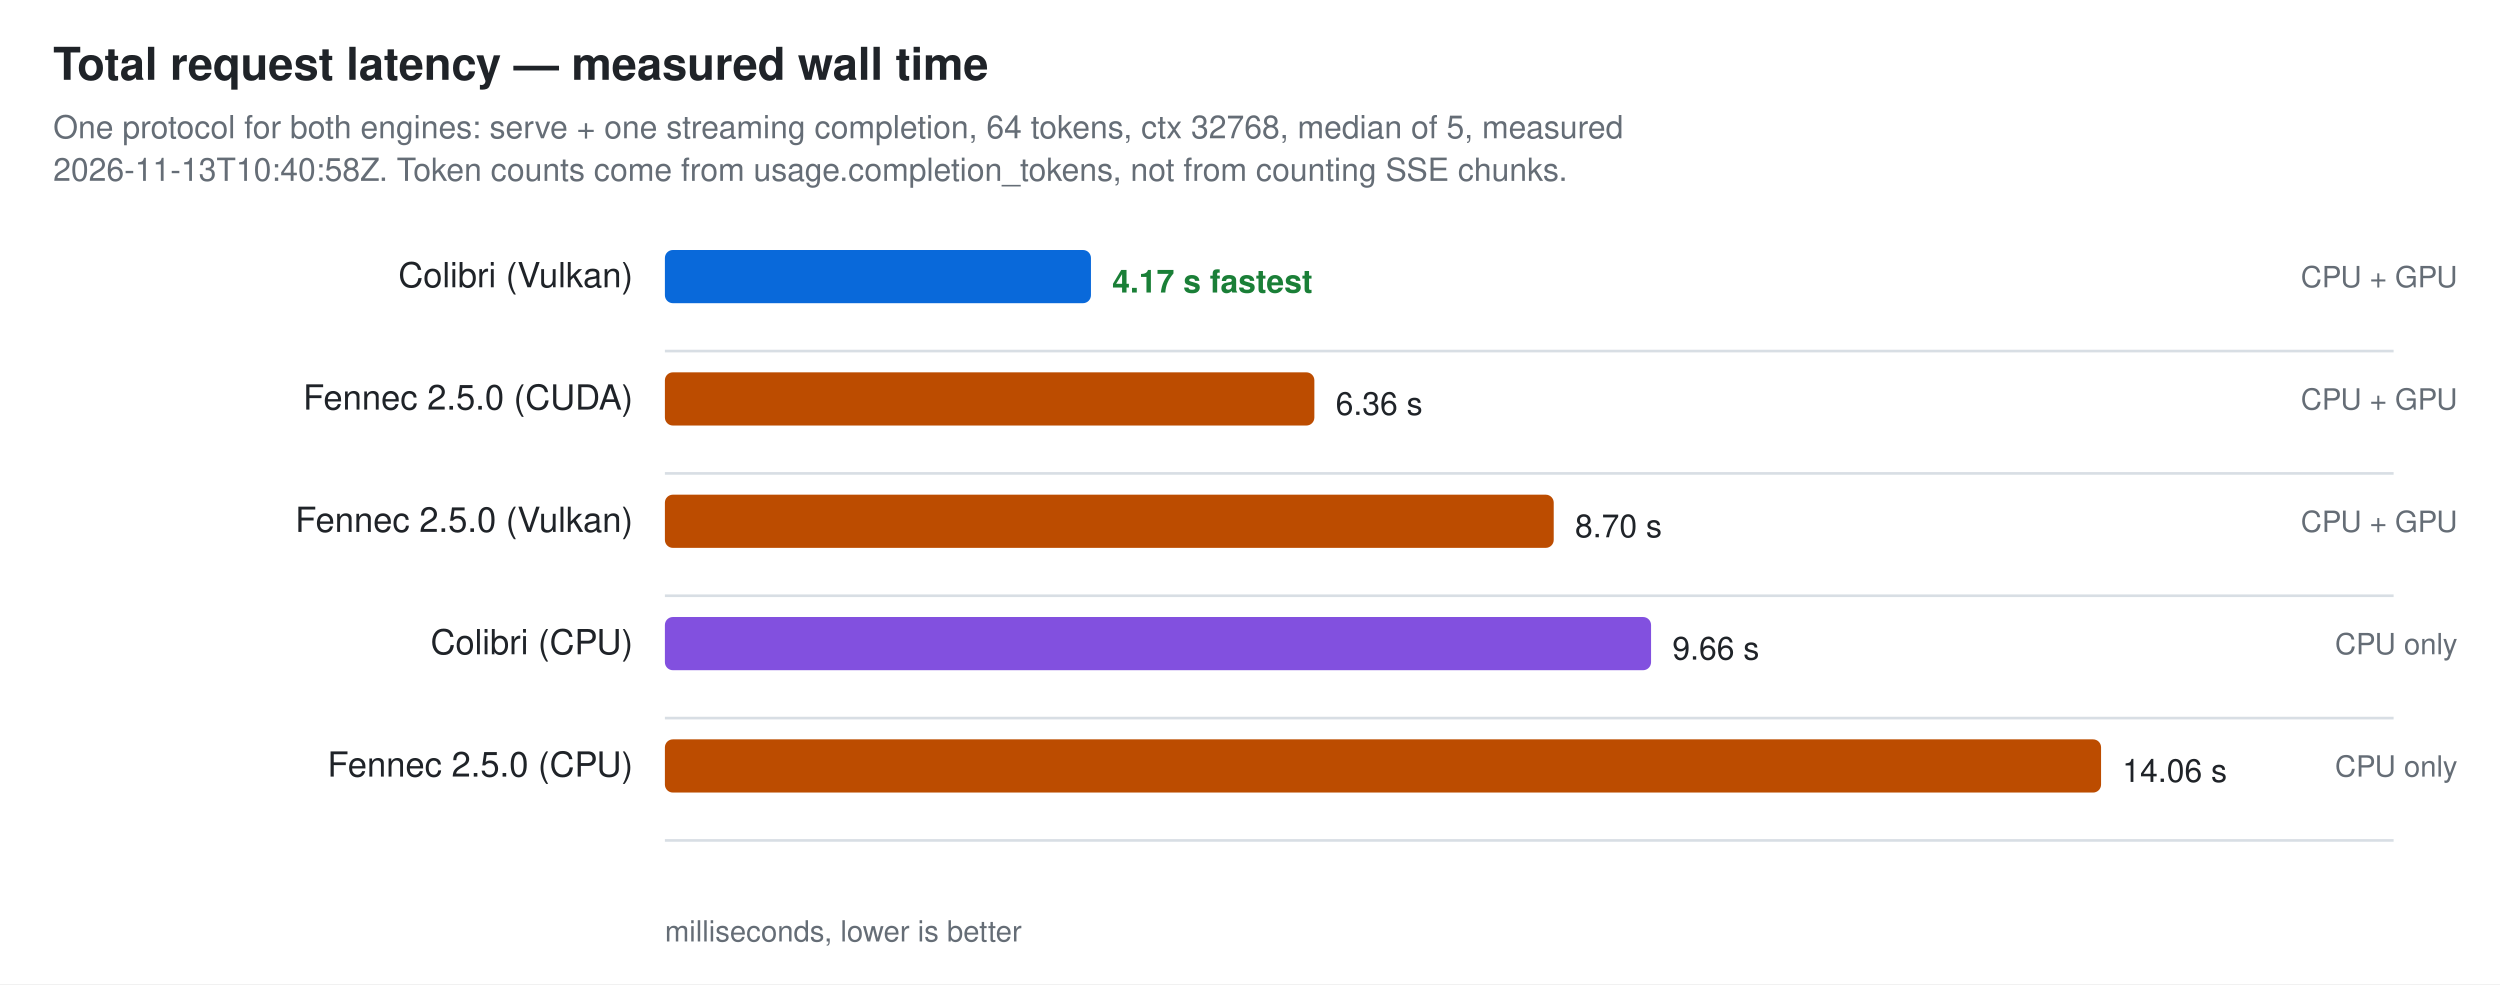
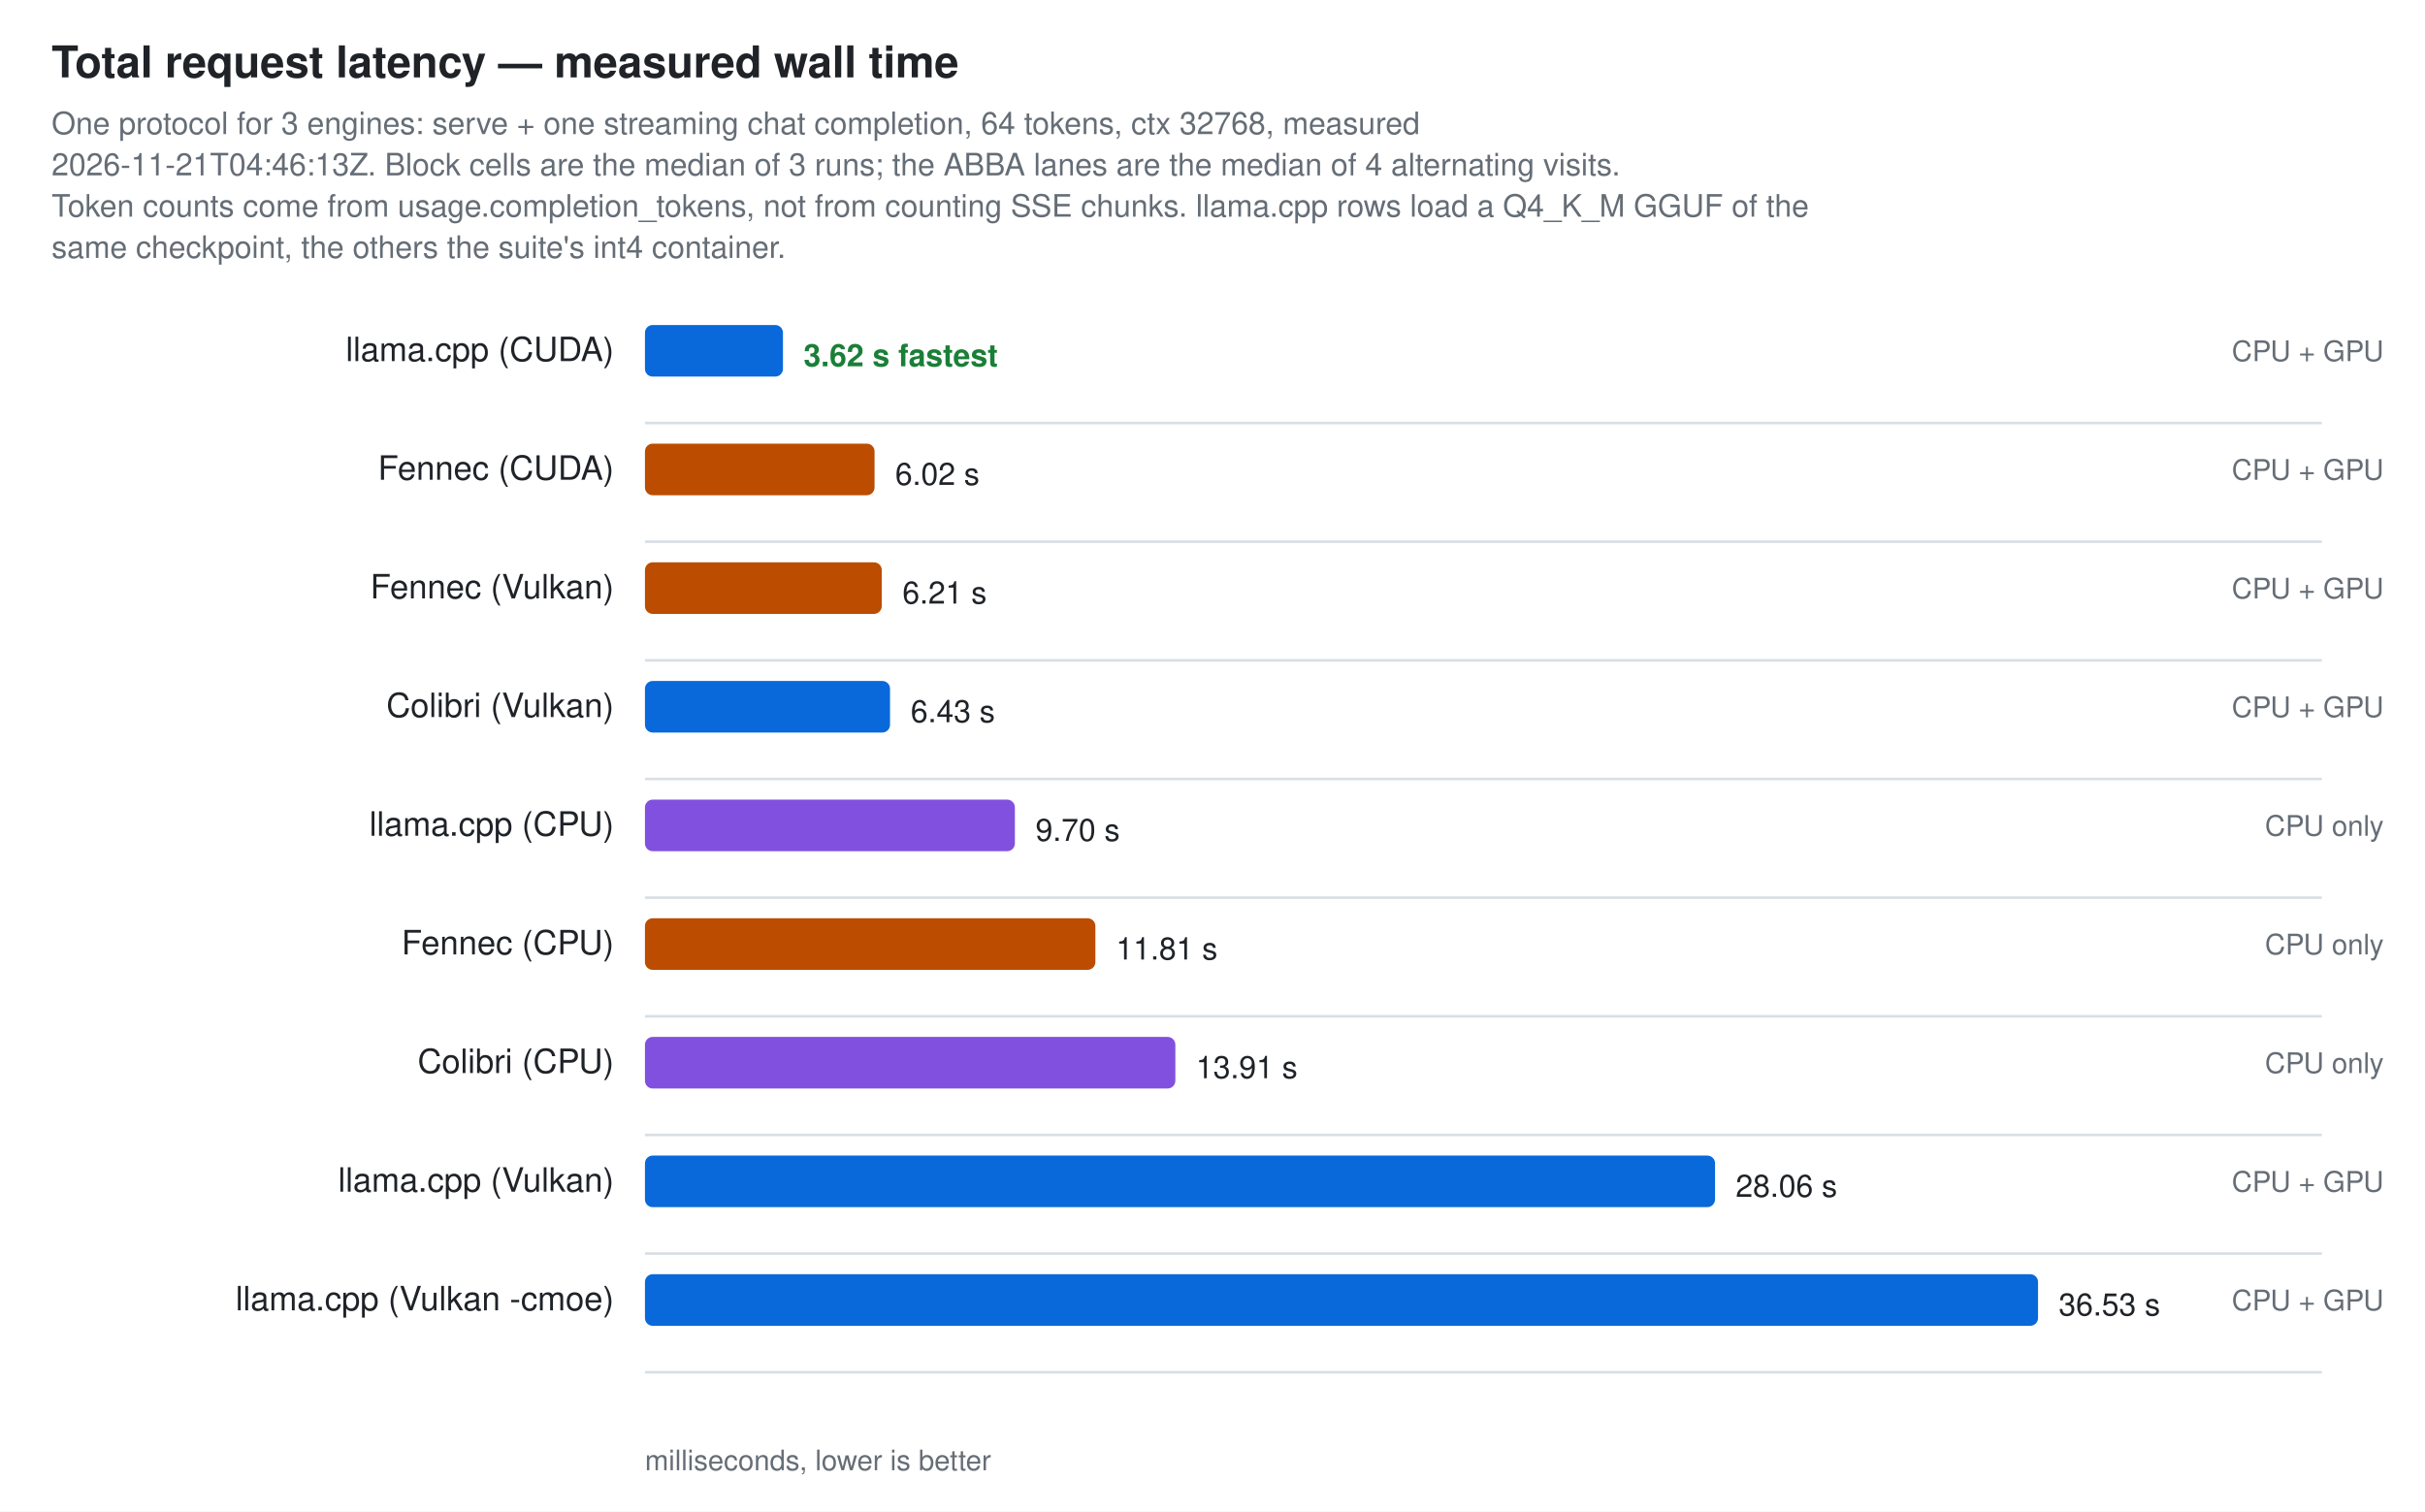
- <svg xmlns="http://www.w3.org/2000/svg" viewBox="0 0 940 370" role="img" aria-label="Total request latency — measured wall time" font-family="-apple-system,Segoe UI,Helvetica,Arial,sans-serif">
-   <rect width="940" height="370" fill="#ffffff" />
+ <svg xmlns="http://www.w3.org/2000/svg" viewBox="0 0 940 586" role="img" aria-label="Total request latency — measured wall time" font-family="-apple-system,Segoe UI,Helvetica,Arial,sans-serif">
+   <rect width="940" height="586" fill="#ffffff" />
  <text x="20" y="30" font-size="17" font-weight="600" fill="#1f2328">Total request latency — measured wall time</text>
-   <text x="20" y="52" font-size="12" fill="#656d76">One protocol for both engines: serve + one streaming completion, 64 tokens, ctx 32768, median of 5, measured</text>
-   <text x="20" y="68" font-size="12" fill="#656d76">2026-11-13T10:40:58Z. Token counts come from usage.completion_tokens, not from counting SSE chunks.</text>
-   <text x="238" y="108.0" text-anchor="end" font-size="13" fill="#1f2328">Colibri (Vulkan)</text>
-   <rect x="250" y="94" width="160.2" height="20" rx="3" fill="#0969da" />
-   <text x="418.2" y="110" font-size="12" font-weight="600" fill="#1a7f37">4.17 s  fastest</text>
-   <text x="924" y="108.0" text-anchor="end" font-size="11" fill="#656d76">CPU + GPU</text>
-   <line x1="250" y1="132" x2="900" y2="132" stroke="#d8dee4" />
-   <text x="238" y="154.0" text-anchor="end" font-size="13" fill="#1f2328">Fennec 2.5.0 (CUDA)</text>
-   <rect x="250" y="140" width="244.2" height="20" rx="3" fill="#bc4c00" />
-   <text x="502.2" y="156" font-size="12" font-weight="400" fill="#1f2328">6.36 s</text>
-   <text x="924" y="154.0" text-anchor="end" font-size="11" fill="#656d76">CPU + GPU</text>
-   <line x1="250" y1="178" x2="900" y2="178" stroke="#d8dee4" />
-   <text x="238" y="200.0" text-anchor="end" font-size="13" fill="#1f2328">Fennec 2.5.0 (Vulkan)</text>
-   <rect x="250" y="186" width="334.2" height="20" rx="3" fill="#bc4c00" />
-   <text x="592.2" y="202" font-size="12" font-weight="400" fill="#1f2328">8.70 s</text>
-   <text x="924" y="200.0" text-anchor="end" font-size="11" fill="#656d76">CPU + GPU</text>
-   <line x1="250" y1="224" x2="900" y2="224" stroke="#d8dee4" />
-   <text x="238" y="246.0" text-anchor="end" font-size="13" fill="#1f2328">Colibri (CPU)</text>
-   <rect x="250" y="232" width="370.8" height="20" rx="3" fill="#8250df" />
-   <text x="628.8" y="248" font-size="12" font-weight="400" fill="#1f2328">9.66 s</text>
-   <text x="924" y="246.0" text-anchor="end" font-size="11" fill="#656d76">CPU only</text>
-   <line x1="250" y1="270" x2="900" y2="270" stroke="#d8dee4" />
-   <text x="238" y="292.0" text-anchor="end" font-size="13" fill="#1f2328">Fennec 2.5.0 (CPU)</text>
-   <rect x="250" y="278" width="540.0" height="20" rx="3" fill="#bc4c00" />
-   <text x="798.0" y="294" font-size="12" font-weight="400" fill="#1f2328">14.06 s</text>
-   <text x="924" y="292.0" text-anchor="end" font-size="11" fill="#656d76">CPU only</text>
-   <line x1="250" y1="316" x2="900" y2="316" stroke="#d8dee4" />
-   <text x="250" y="354" font-size="11" fill="#656d76">milliseconds, lower is better</text>
+   <text x="20" y="52" font-size="12" fill="#656d76">One protocol for 3 engines: serve + one streaming chat completion, 64 tokens, ctx 32768, measured</text>
+   <text x="20" y="68" font-size="12" fill="#656d76">2026-11-21T04:46:13Z. Block cells are the median of 3 runs; the ABBA lanes are the median of 4 alternating visits.</text>
+   <text x="20" y="84" font-size="12" fill="#656d76">Token counts come from usage.completion_tokens, not from counting SSE chunks. llama.cpp rows load a Q4_K_M GGUF of the</text>
+   <text x="20" y="100" font-size="12" fill="#656d76">same checkpoint, the others the suite's int4 container.</text>
+   <text x="238" y="140.0" text-anchor="end" font-size="13" fill="#1f2328">llama.cpp (CUDA)</text>
+   <rect x="250" y="126" width="53.5" height="20" rx="3" fill="#0969da" />
+   <text x="311.5" y="142" font-size="12" font-weight="600" fill="#1a7f37">3.62 s  fastest</text>
+   <text x="924" y="140.0" text-anchor="end" font-size="11" fill="#656d76">CPU + GPU</text>
+   <line x1="250" y1="164" x2="900" y2="164" stroke="#d8dee4" />
+   <text x="238" y="186.0" text-anchor="end" font-size="13" fill="#1f2328">Fennec (CUDA)</text>
+   <rect x="250" y="172" width="89.0" height="20" rx="3" fill="#bc4c00" />
+   <text x="347.0" y="188" font-size="12" font-weight="400" fill="#1f2328">6.02 s</text>
+   <text x="924" y="186.0" text-anchor="end" font-size="11" fill="#656d76">CPU + GPU</text>
+   <line x1="250" y1="210" x2="900" y2="210" stroke="#d8dee4" />
+   <text x="238" y="232.0" text-anchor="end" font-size="13" fill="#1f2328">Fennec (Vulkan)</text>
+   <rect x="250" y="218" width="91.8" height="20" rx="3" fill="#bc4c00" />
+   <text x="349.8" y="234" font-size="12" font-weight="400" fill="#1f2328">6.21 s</text>
+   <text x="924" y="232.0" text-anchor="end" font-size="11" fill="#656d76">CPU + GPU</text>
+   <line x1="250" y1="256" x2="900" y2="256" stroke="#d8dee4" />
+   <text x="238" y="278.0" text-anchor="end" font-size="13" fill="#1f2328">Colibri (Vulkan)</text>
+   <rect x="250" y="264" width="95.0" height="20" rx="3" fill="#0969da" />
+   <text x="353.0" y="280" font-size="12" font-weight="400" fill="#1f2328">6.43 s</text>
+   <text x="924" y="278.0" text-anchor="end" font-size="11" fill="#656d76">CPU + GPU</text>
+   <line x1="250" y1="302" x2="900" y2="302" stroke="#d8dee4" />
+   <text x="238" y="324.0" text-anchor="end" font-size="13" fill="#1f2328">llama.cpp (CPU)</text>
+   <rect x="250" y="310" width="143.4" height="20" rx="3" fill="#8250df" />
+   <text x="401.4" y="326" font-size="12" font-weight="400" fill="#1f2328">9.70 s</text>
+   <text x="924" y="324.0" text-anchor="end" font-size="11" fill="#656d76">CPU only</text>
+   <line x1="250" y1="348" x2="900" y2="348" stroke="#d8dee4" />
+   <text x="238" y="370.0" text-anchor="end" font-size="13" fill="#1f2328">Fennec (CPU)</text>
+   <rect x="250" y="356" width="174.6" height="20" rx="3" fill="#bc4c00" />
+   <text x="432.6" y="372" font-size="12" font-weight="400" fill="#1f2328">11.81 s</text>
+   <text x="924" y="370.0" text-anchor="end" font-size="11" fill="#656d76">CPU only</text>
+   <line x1="250" y1="394" x2="900" y2="394" stroke="#d8dee4" />
+   <text x="238" y="416.0" text-anchor="end" font-size="13" fill="#1f2328">Colibri (CPU)</text>
+   <rect x="250" y="402" width="205.6" height="20" rx="3" fill="#8250df" />
+   <text x="463.6" y="418" font-size="12" font-weight="400" fill="#1f2328">13.91 s</text>
+   <text x="924" y="416.0" text-anchor="end" font-size="11" fill="#656d76">CPU only</text>
+   <line x1="250" y1="440" x2="900" y2="440" stroke="#d8dee4" />
+   <text x="238" y="462.0" text-anchor="end" font-size="13" fill="#1f2328">llama.cpp (Vulkan)</text>
+   <rect x="250" y="448" width="414.8" height="20" rx="3" fill="#0969da" />
+   <text x="672.8" y="464" font-size="12" font-weight="400" fill="#1f2328">28.06 s</text>
+   <text x="924" y="462.0" text-anchor="end" font-size="11" fill="#656d76">CPU + GPU</text>
+   <line x1="250" y1="486" x2="900" y2="486" stroke="#d8dee4" />
+   <text x="238" y="508.0" text-anchor="end" font-size="13" fill="#1f2328">llama.cpp (Vulkan -cmoe)</text>
+   <rect x="250" y="494" width="540.0" height="20" rx="3" fill="#0969da" />
+   <text x="798.0" y="510" font-size="12" font-weight="400" fill="#1f2328">36.53 s</text>
+   <text x="924" y="508.0" text-anchor="end" font-size="11" fill="#656d76">CPU + GPU</text>
+   <line x1="250" y1="532" x2="900" y2="532" stroke="#d8dee4" />
+   <text x="250" y="570" font-size="11" fill="#656d76">milliseconds, lower is better</text>
</svg>
